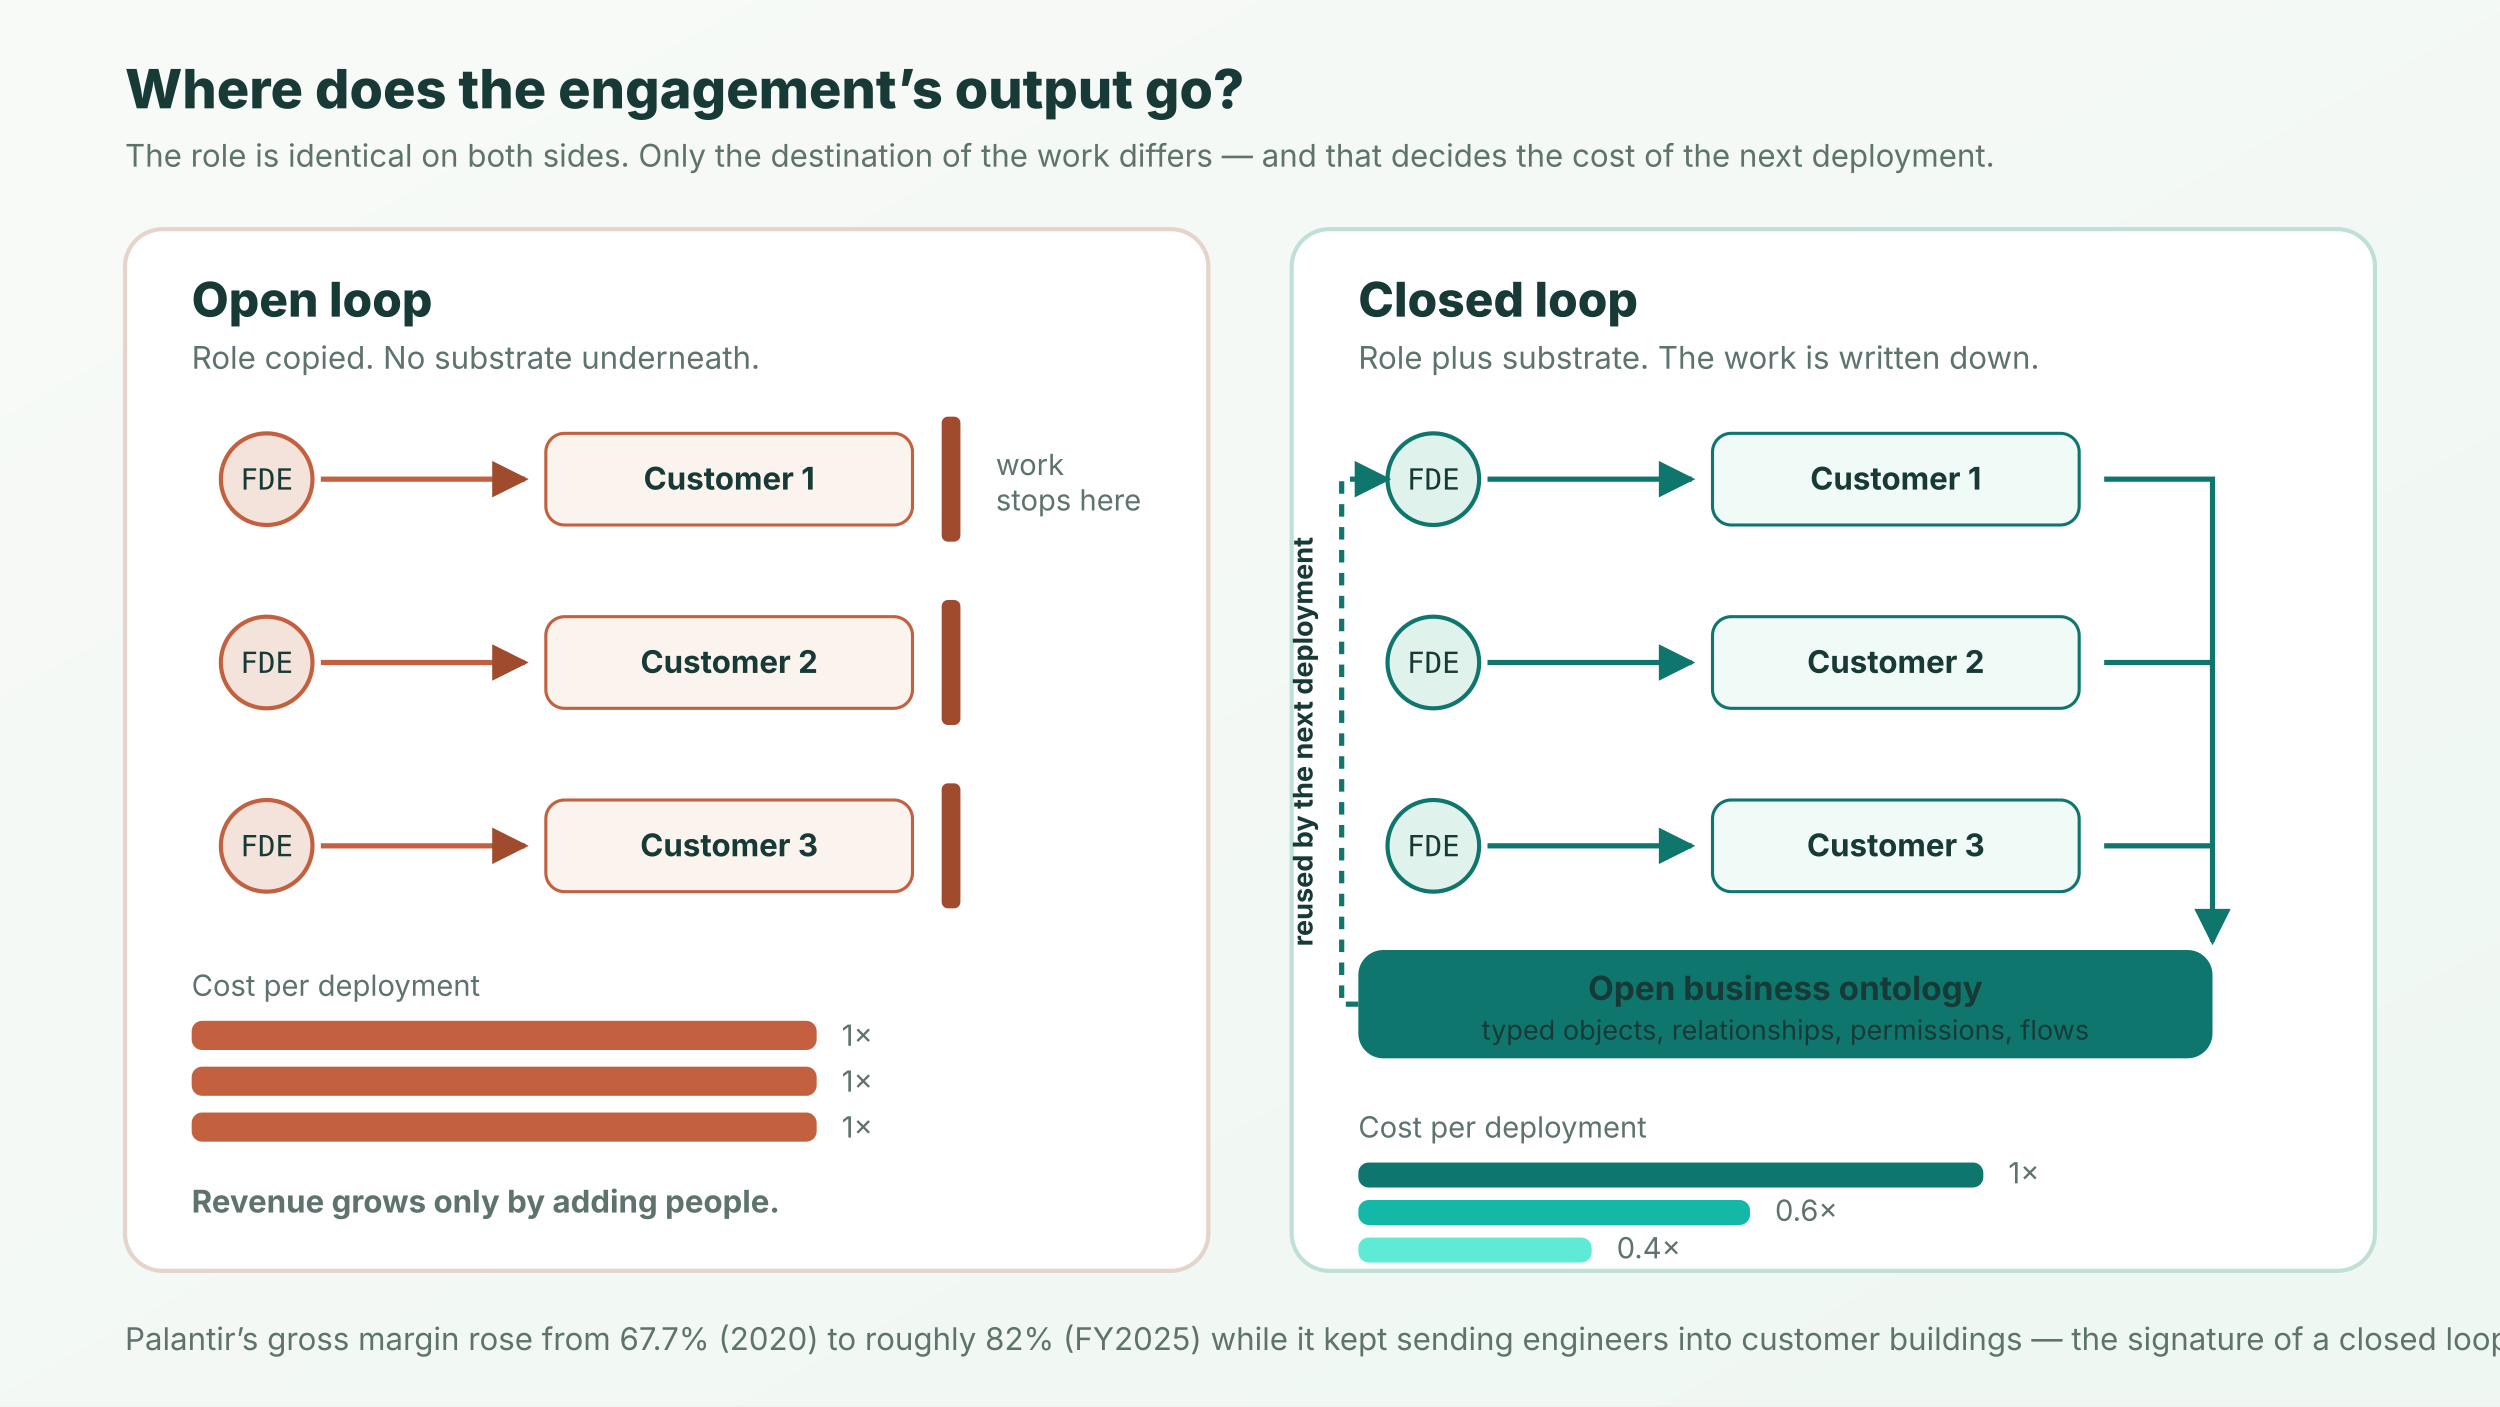
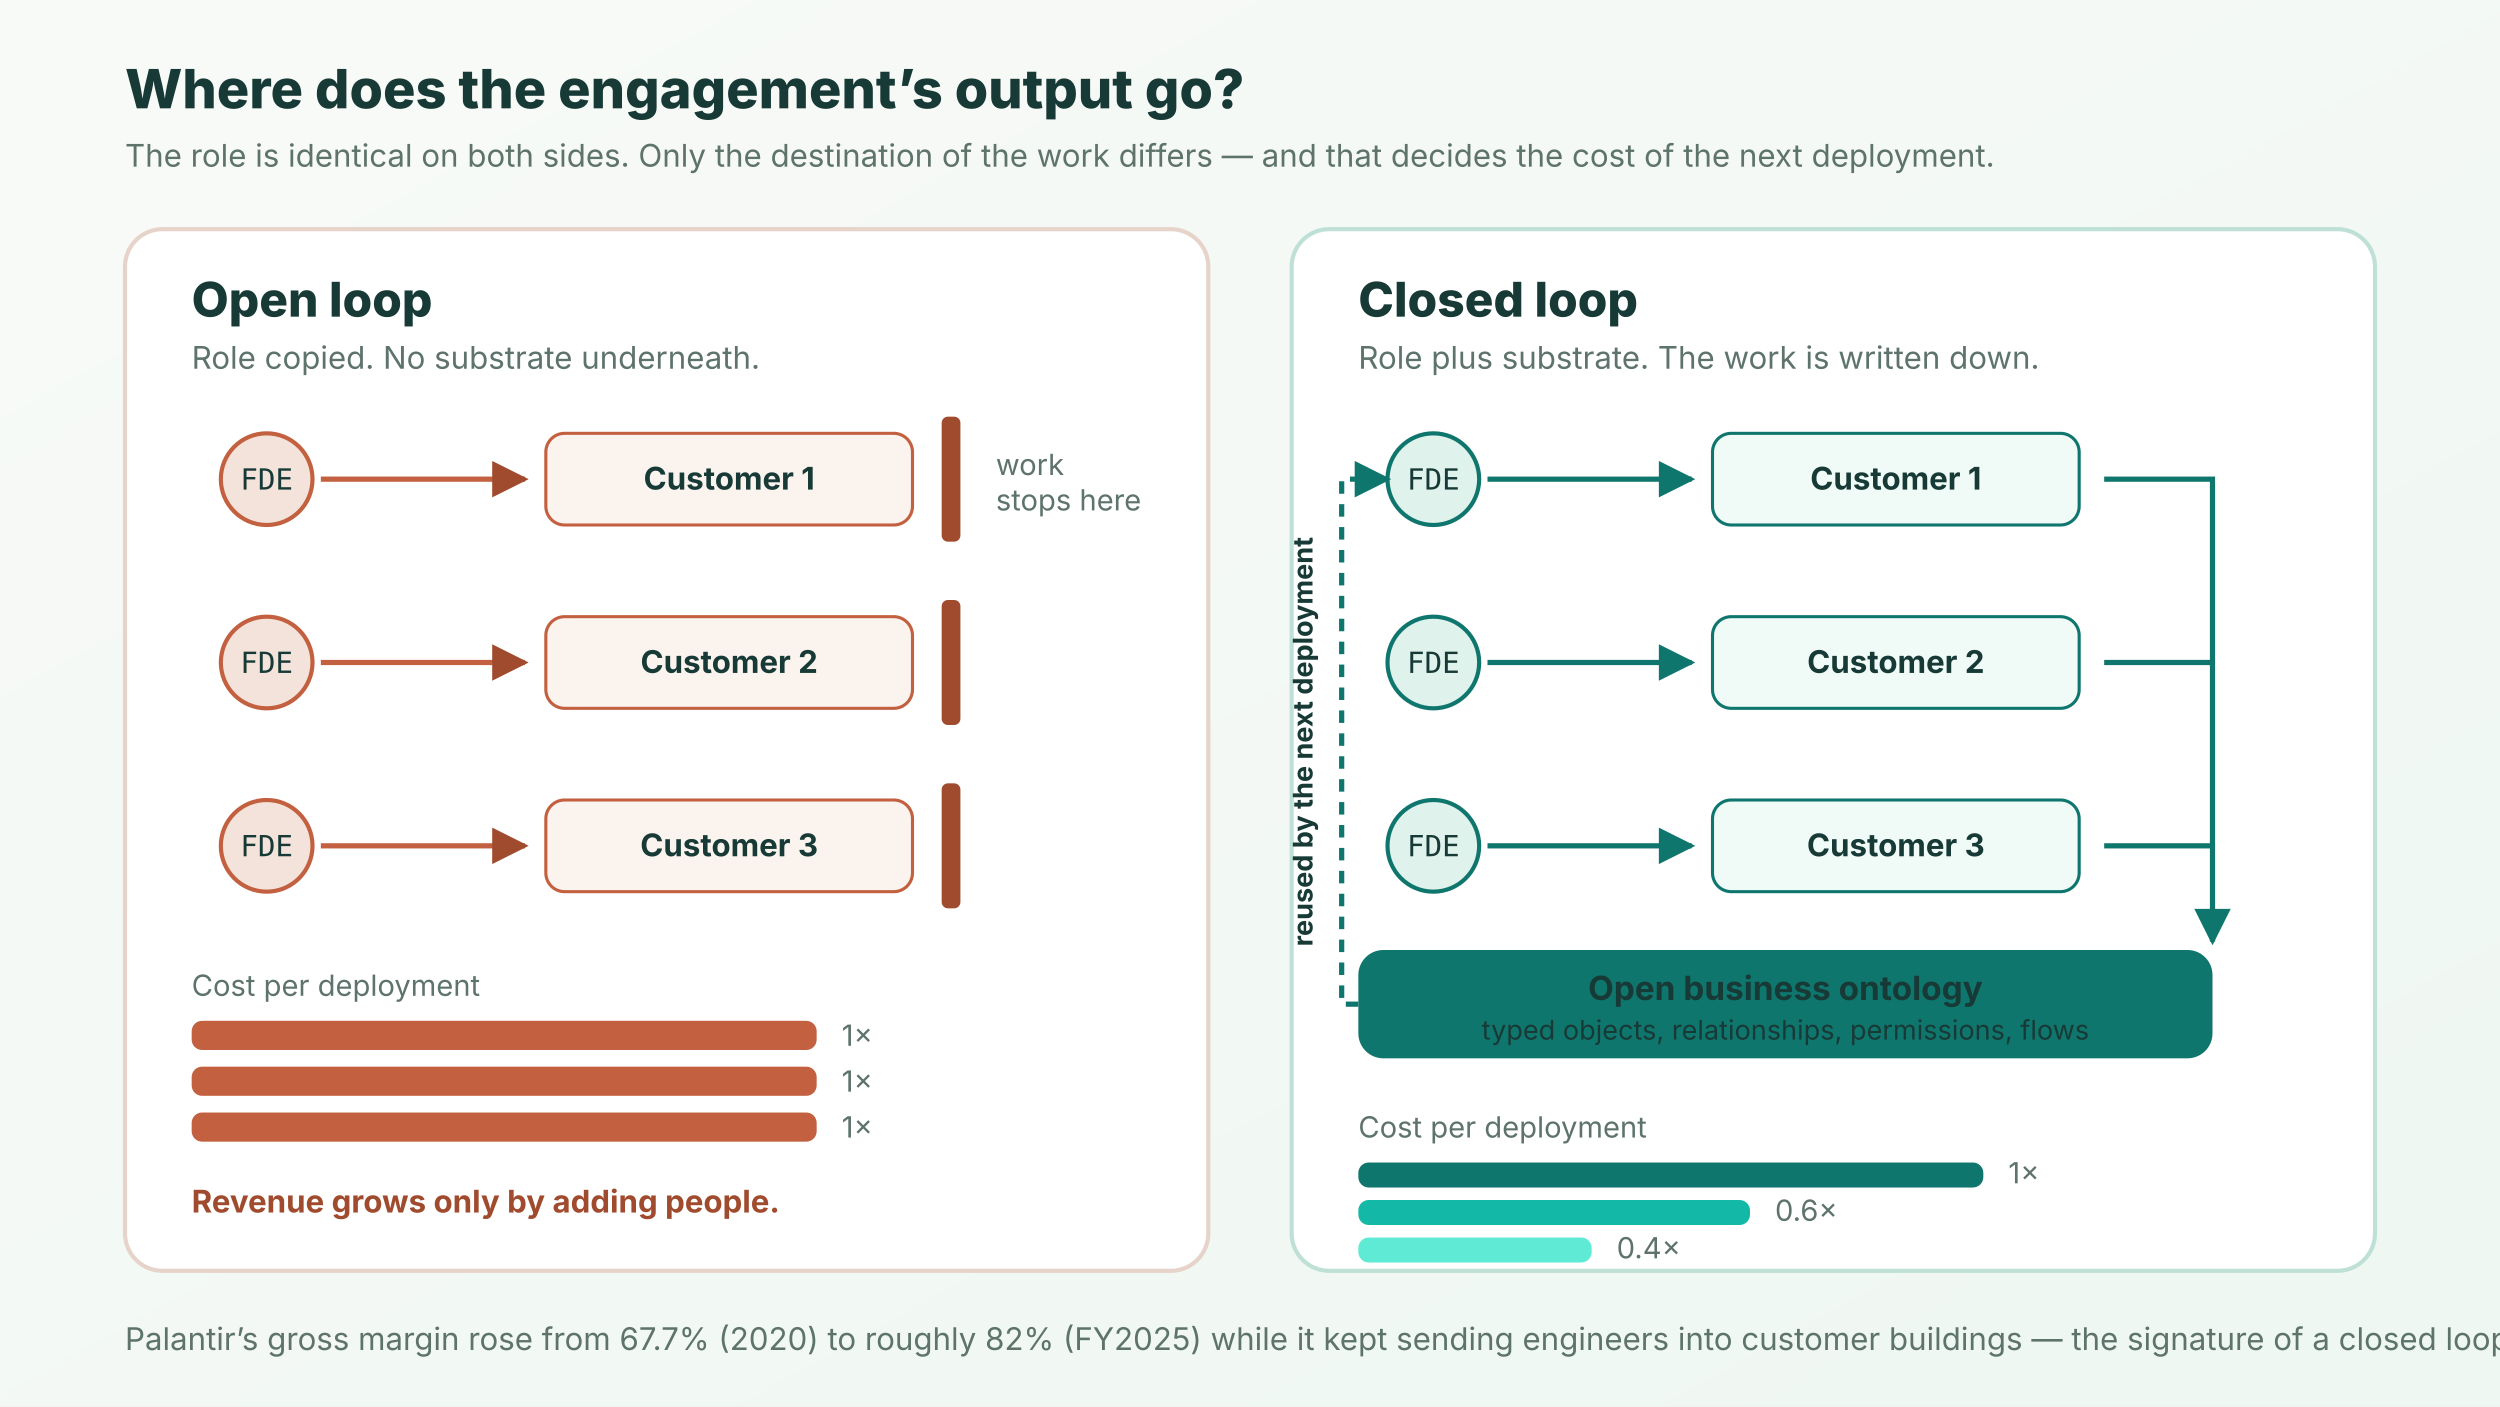
<svg xmlns="http://www.w3.org/2000/svg" viewBox="0 0 1200 675" role="img" aria-label="Open-loop deployment versus the closed loop. On the left, each engagement's output terminates at the customer boundary and every deployment costs the same. On the right, each engagement writes into a shared open business ontology that the next deployment reads, so each deployment costs less than the last.">
  <defs>
    <linearGradient id="bg2" x1="0" x2="1" y1="0" y2="1">
      <stop stop-color="#f8faf7" />
      <stop offset="1" stop-color="#eef7f2" />
    </linearGradient>
    <marker id="arrOpen" viewBox="0 0 10 10" refX="9" refY="5" markerWidth="7" markerHeight="7" orient="auto-start-reverse">
      <path d="M0 0 L10 5 L0 10 z" fill="#a04b2e" />
    </marker>
    <marker id="arrClosed" viewBox="0 0 10 10" refX="9" refY="5" markerWidth="7" markerHeight="7" orient="auto-start-reverse">
      <path d="M0 0 L10 5 L0 10 z" fill="#0f766e" />
    </marker>
    <style>
      text{font-family:-apple-system,BlinkMacSystemFont,"Segoe UI",sans-serif;fill:#173a36}
      .h{font-size:23px;font-weight:780}
      .tiny{font-size:15px;fill:#5d736b}
      .node{font-size:15px;font-weight:700}
      .cap{font-size:14px;fill:#5d736b}
      .mono{font-family:ui-monospace,"SF Mono",Menlo,monospace;font-size:14px}
    </style>
  </defs>
  <rect width="1200" height="675" fill="url(#bg2)" />
  <text x="60" y="52" font-size="26" font-weight="800">Where does the engagement’s output go?</text>
  <text x="60" y="80" class="tiny">The role is identical on both sides. Only the destination of the work differs — and that decides the cost of the next deployment.</text>
  <rect x="60" y="110" width="520" height="500" rx="18" fill="#fff" stroke="#e6d3c9" stroke-width="2" />
  <text x="92" y="152" class="h" fill="#a04b2e">Open loop</text>
  <text x="92" y="177" class="tiny">Role copied. No substrate underneath.</text>
  <g>
    <circle cx="128" cy="230" r="22" fill="#f4e3da" stroke="#c2603f" stroke-width="2" />
    <text x="128" y="235" text-anchor="middle" class="mono" fill="#a04b2e">FDE</text>
    <line x1="154" y1="230" x2="252" y2="230" stroke="#c2603f" stroke-width="2.5" marker-end="url(#arrOpen)" />
    <rect x="262" y="208" width="176" height="44" rx="9" fill="#fbf3ee" stroke="#c2603f" stroke-width="1.5" />
    <text x="350" y="235" text-anchor="middle" class="node">Customer 1</text>
    <rect x="452" y="200" width="9" height="60" rx="3" fill="#a04b2e" />
    <text x="478" y="228" class="cap">work</text>
    <text x="478" y="245" class="cap">stops here</text>
    <circle cx="128" cy="318" r="22" fill="#f4e3da" stroke="#c2603f" stroke-width="2" />
    <text x="128" y="323" text-anchor="middle" class="mono" fill="#a04b2e">FDE</text>
    <line x1="154" y1="318" x2="252" y2="318" stroke="#c2603f" stroke-width="2.5" marker-end="url(#arrOpen)" />
    <rect x="262" y="296" width="176" height="44" rx="9" fill="#fbf3ee" stroke="#c2603f" stroke-width="1.5" />
    <text x="350" y="323" text-anchor="middle" class="node">Customer 2</text>
    <rect x="452" y="288" width="9" height="60" rx="3" fill="#a04b2e" />
    <circle cx="128" cy="406" r="22" fill="#f4e3da" stroke="#c2603f" stroke-width="2" />
    <text x="128" y="411" text-anchor="middle" class="mono" fill="#a04b2e">FDE</text>
    <line x1="154" y1="406" x2="252" y2="406" stroke="#c2603f" stroke-width="2.5" marker-end="url(#arrOpen)" />
    <rect x="262" y="384" width="176" height="44" rx="9" fill="#fbf3ee" stroke="#c2603f" stroke-width="1.5" />
    <text x="350" y="411" text-anchor="middle" class="node">Customer 3</text>
    <rect x="452" y="376" width="9" height="60" rx="3" fill="#a04b2e" />
  </g>
  <text x="92" y="478" class="cap">Cost per deployment</text>
  <rect x="92" y="490" width="300" height="14" rx="5" fill="#c2603f" />
  <rect x="92" y="512" width="300" height="14" rx="5" fill="#c2603f" />
  <rect x="92" y="534" width="300" height="14" rx="5" fill="#c2603f" />
  <text x="404" y="502" class="cap">1×</text>
  <text x="404" y="524" class="cap">1×</text>
  <text x="404" y="546" class="cap">1×</text>
-   <text x="92" y="582" class="tiny" font-weight="700" fill="#a04b2e">Revenue grows only by adding people.</text>
+   <text x="92" y="582" class="tiny" style="fill:#a04b2e" font-weight="700">Revenue grows only by adding people.</text>
  <rect x="620" y="110" width="520" height="500" rx="18" fill="#fff" stroke="#bfe0d6" stroke-width="2" />
  <text x="652" y="152" class="h" fill="#0f766e">Closed loop</text>
  <text x="652" y="177" class="tiny">Role plus substrate. The work is written down.</text>
  <g>
    <circle cx="688" cy="230" r="22" fill="#dff2ec" stroke="#0f766e" stroke-width="2" />
    <text x="688" y="235" text-anchor="middle" class="mono" fill="#0f766e">FDE</text>
    <line x1="714" y1="230" x2="812" y2="230" stroke="#0f766e" stroke-width="2.5" marker-end="url(#arrClosed)" />
    <rect x="822" y="208" width="176" height="44" rx="9" fill="#f0fbf7" stroke="#0f766e" stroke-width="1.5" />
    <text x="910" y="235" text-anchor="middle" class="node">Customer 1</text>
    <circle cx="688" cy="318" r="22" fill="#dff2ec" stroke="#0f766e" stroke-width="2" />
    <text x="688" y="323" text-anchor="middle" class="mono" fill="#0f766e">FDE</text>
    <line x1="714" y1="318" x2="812" y2="318" stroke="#0f766e" stroke-width="2.5" marker-end="url(#arrClosed)" />
    <rect x="822" y="296" width="176" height="44" rx="9" fill="#f0fbf7" stroke="#0f766e" stroke-width="1.5" />
    <text x="910" y="323" text-anchor="middle" class="node">Customer 2</text>
    <circle cx="688" cy="406" r="22" fill="#dff2ec" stroke="#0f766e" stroke-width="2" />
    <text x="688" y="411" text-anchor="middle" class="mono" fill="#0f766e">FDE</text>
    <line x1="714" y1="406" x2="812" y2="406" stroke="#0f766e" stroke-width="2.5" marker-end="url(#arrClosed)" />
    <rect x="822" y="384" width="176" height="44" rx="9" fill="#f0fbf7" stroke="#0f766e" stroke-width="1.5" />
    <text x="910" y="411" text-anchor="middle" class="node">Customer 3</text>
    <path d="M1010 230 H1062 V452" fill="none" stroke="#0f766e" stroke-width="2.5" marker-end="url(#arrClosed)" />
    <path d="M1010 318 H1062" fill="none" stroke="#0f766e" stroke-width="2.5" />
    <path d="M1010 406 H1062" fill="none" stroke="#0f766e" stroke-width="2.5" />
    <rect x="652" y="456" width="410" height="52" rx="12" fill="#0f766e" />
    <text x="857" y="480" text-anchor="middle" font-size="16" font-weight="740" fill="#eafff6">Open business ontology</text>
    <text x="857" y="499" text-anchor="middle" font-size="13" fill="#bfe8dc">typed objects, relationships, permissions, flows</text>
    <path d="M652 482 H644 V230 H666" fill="none" stroke="#0f766e" stroke-width="2.5" stroke-dasharray="6 5" marker-end="url(#arrClosed)" />
    <text x="630" y="356" text-anchor="middle" font-size="13" font-weight="700" fill="#0f766e" transform="rotate(-90 630 356)">reused by the next deployment</text>
  </g>
  <text x="652" y="546" class="cap">Cost per deployment</text>
  <rect x="652" y="558" width="300" height="12" rx="5" fill="#0f766e" />
  <rect x="652" y="576" width="188" height="12" rx="5" fill="#14b8a6" />
  <rect x="652" y="594" width="112" height="12" rx="5" fill="#5eead4" />
  <text x="964" y="568" class="cap">1×</text>
  <text x="852" y="586" class="cap">0.6×</text>
  <text x="776" y="604" class="cap">0.4×</text>
  <text x="60" y="648" class="tiny">Palantir’s gross margin rose from 67.7% (2020) to roughly 82% (FY2025) while it kept sending engineers into customer buildings — the signature of a closed loop.</text>
</svg>
